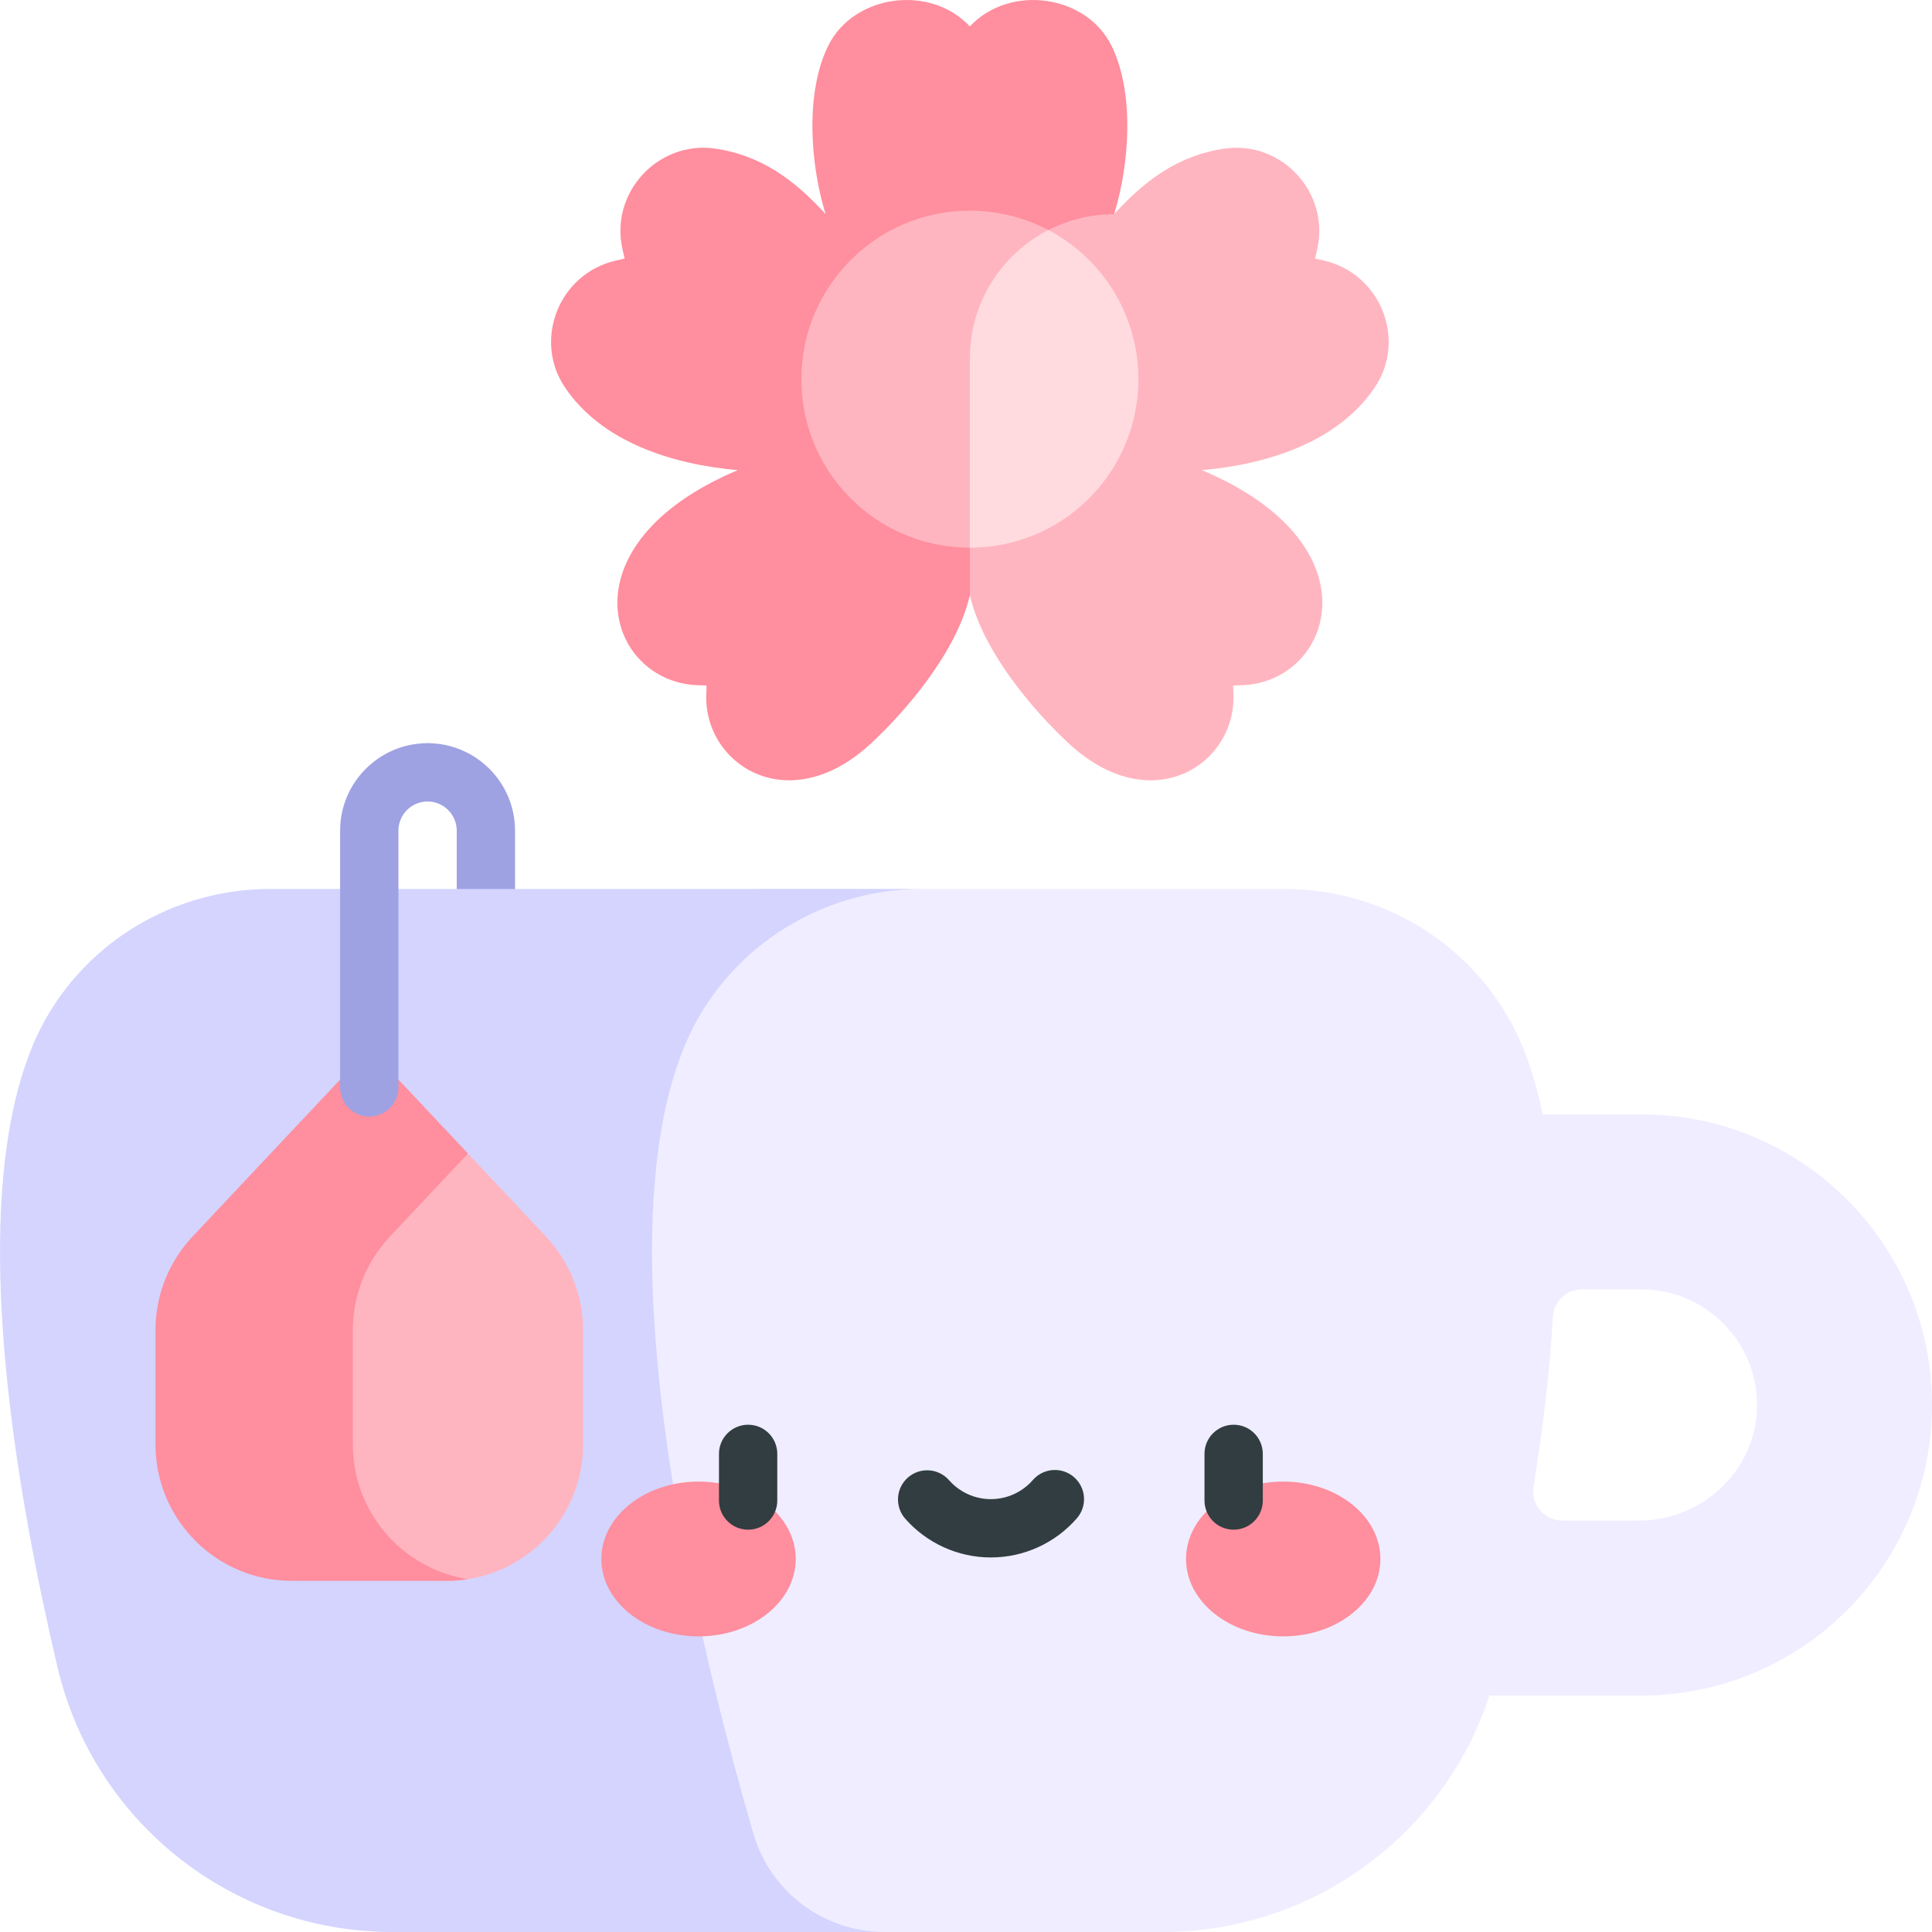
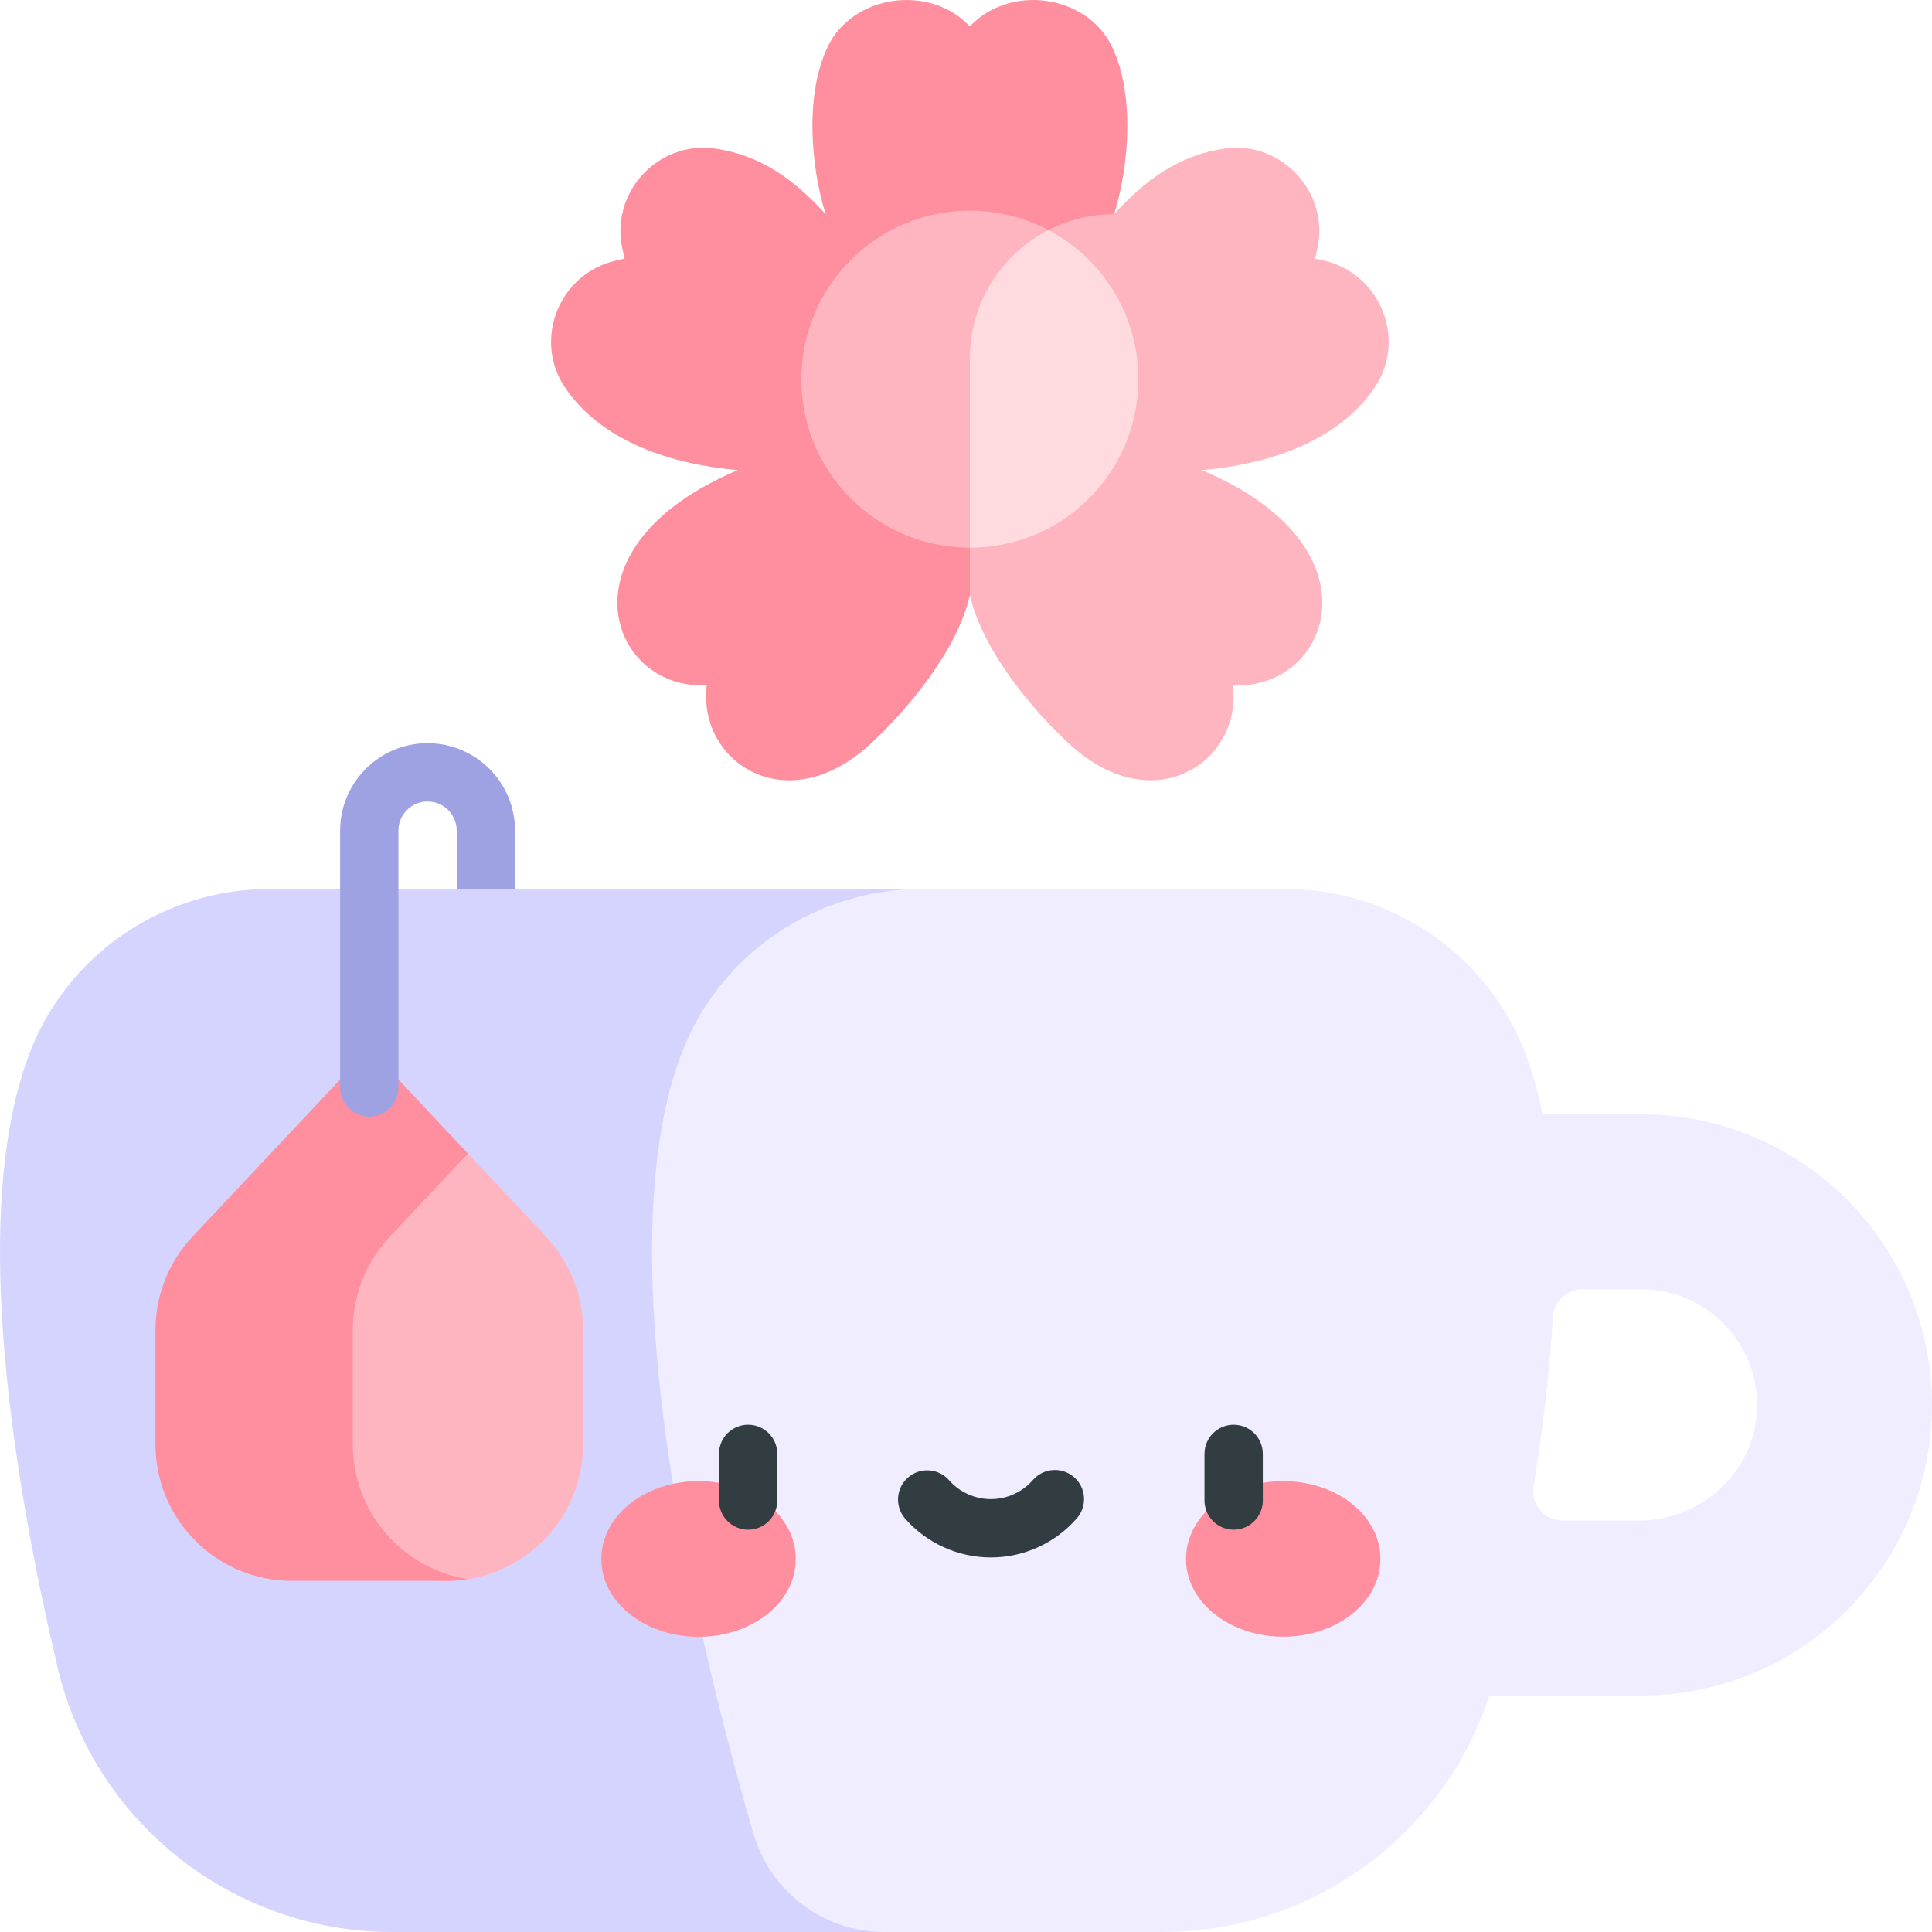
- <svg xmlns="http://www.w3.org/2000/svg" t="1624436415661" class="icon" viewBox="0 0 1024 1024" version="1.1" p-id="20209" width="200" height="200">
-   <defs>
-     <style type="text/css" />
-   </defs>
-   <path d="M226.627 393.904v30.905c8.522 0 15.453 6.931 15.453 15.453v30.905c0 8.534 6.917 15.453 15.453 15.453s15.453-6.919 15.453-15.453v-30.905c0-25.563-20.797-46.358-46.358-46.358z" fill="#9EA2E3" p-id="20210" />
-   <path d="M870.048 590.638h-52.416c-2.637-12.877-6.121-24.937-10.64-35.881-20.987-50.839-71.062-83.589-126.061-83.589H401.519l-112.11 101.838v357.555L379.675 1024h236.412c79.307 0 149.02-51.07 173.322-125.338v-0.002h80.575c85.06 0 154.016-68.952 154.016-154.012 0-85.035-68.921-153.975-153.952-154.01z m61.205 155.866c-0.989 33.339-29.218 59.441-62.573 59.441h-40.639c-9.535 0-16.763-8.542-15.24-17.952 4.852-29.999 8.555-60.521 10.269-90.048 0.476-8.188 7.215-14.591 15.418-14.591h31.495c34.418 0 62.301 28.509 61.271 63.15z" fill="#EFEDFF" p-id="20211" />
-   <path d="M399.3 971.86a1776.385 1776.385 0 0 1-19.627-73.196c-23.002-93.862-45.497-220.599-27.644-308.024 2.625-12.859 6.109-24.883 10.609-35.811 20.952-50.883 71.062-83.661 126.09-83.661H143.135c-55.028 0-105.14 32.778-126.09 83.661-4.498 10.924-7.967 22.957-10.592 35.811-16.924 82.855 2.38 201.019 24.028 293.051a182.83 182.83 0 0 0 4.205 14.973C58.986 972.928 128.701 1024 208.012 1024h260.834c-32.197 0-60.544-21.23-69.545-52.14z" fill="#D4D4FF" p-id="20212" />
-   <path d="M289.413 655.42l-41.389-44.032h-62.697l-43.519 46.298v126.904l46.447 36.53a78.389 78.389 0 0 0 48.456 16.771 72.875 72.875 0 0 0 11.313-0.886c34.573-5.431 61.018-35.348 61.018-71.445v-60.597a72.329 72.329 0 0 0-19.629-49.543z" fill="#FFB5C0" p-id="20213" />
-   <path d="M187.005 765.558v-60.597a72.331 72.331 0 0 1 19.629-49.541l41.391-44.032-52.302-55.64-93.691 99.672a72.327 72.327 0 0 0-19.629 49.541v60.597c0 39.948 32.385 72.331 72.331 72.331h81.976a72.875 72.875 0 0 0 11.313-0.886c-34.571-5.431-61.018-35.348-61.018-71.445z" fill="#FF8E9E" p-id="20214" />
-   <path d="M195.722 591.804a15.453 15.453 0 0 1-15.453-15.453v-136.089c0-25.563 20.797-46.358 46.358-46.358 8.536 0 15.453 6.919 15.453 15.453s-6.917 15.453-15.453 15.453c-8.522 0-15.453 6.931-15.453 15.453v136.089a15.453 15.453 0 0 1-15.453 15.453z" fill="#9EA2E3" p-id="20215" />
-   <path d="M318.736 826.288a51.509 41.02 0 1 0 103.018 0 51.509 41.02 0 1 0-103.018 0Z" fill="#FF8E9E" p-id="20216" />
-   <path d="M628.621 826.288a51.509 41.02 0 1 0 103.018 0 51.509 41.02 0 1 0-103.018 0Z" fill="#FF8E9E" p-id="20217" />
-   <path d="M396.521 755.133a15.453 15.453 0 0 0-15.453 15.453v24.724c0 8.534 6.917 15.453 15.453 15.453s15.453-6.919 15.453-15.453v-24.724a15.453 15.453 0 0 0-15.453-15.453zM653.856 755.133a15.453 15.453 0 0 0-15.453 15.453v24.724c0 8.534 6.917 15.453 15.453 15.453s15.453-6.919 15.453-15.453v-24.724a15.453 15.453 0 0 0-15.453-15.453zM569.264 782.925a15.449 15.449 0 0 0-21.801 1.496c-5.625 6.453-13.745 10.156-22.277 10.156s-16.648-3.7-22.273-10.153a15.455 15.455 0 0 0-23.301 20.305c11.495 13.188 28.105 20.754 45.571 20.754s34.076-7.564 45.571-20.752a15.453 15.453 0 0 0-1.492-21.805z" fill="#313D40" p-id="20218" />
-   <path d="M701.704 138.112l-4.683-1.078 1.082-4.671c6.97-30.108-18.622-57.773-48.699-53.639-24.415 3.354-42.54 16.693-58.898 34.797l-19.308-19.308h-107.763v221.262h50.613c6.964 30.267 34.13 61.568 52.29 78.459 14.993 13.945 30.122 19.65 43.484 19.65 25.726 0 44.792-21.102 43.939-45.464l-0.167-4.788 4.803-0.167c47.648-1.659 72.683-74.379-21.341-113.977 34.725-3.025 72.131-14.89 91.639-43.902 16.893-25.13 3.227-60.216-26.991-67.174z" fill="#FFB5C0" p-id="20219" />
-   <path d="M589.144 24.283c-13.372-27.156-53.946-32.894-75.096-10.273-21.15-22.621-61.724-16.883-75.096 10.273-12.216 24.813-9.599 62.606-1.362 89.238-16.357-18.104-34.482-31.443-58.898-34.797-30.075-4.133-55.667 23.531-48.699 53.639l1.082 4.671-4.681 1.078c-30.217 6.958-43.884 42.044-26.991 67.17 19.499 29.004 56.893 40.876 91.639 43.902-94.025 39.598-68.989 112.319-21.341 113.977l4.803 0.167-0.167 4.788c-0.855 24.421 18.378 45.555 44.127 45.464 13.316-0.047 28.375-5.769 43.296-19.65 18.16-16.891 45.326-48.192 52.29-78.459V189.978c0-29.675 16.918-55.383 41.623-68.054a76.11 76.11 0 0 1 34.835-8.404c8.237-26.632 10.852-64.425-1.364-89.236z" fill="#FF8E9E" p-id="20220" />
-   <path d="M577.213 137.822a89.271 89.271 0 0 0-21.541-15.898h-67.092v142.89l25.47 25.47c22.866 0.002 45.728-8.699 63.162-26.136a89.469 89.469 0 0 0 14.06-18.245c19.918-34.196 15.24-78.782-14.06-108.082z" fill="#FFDBE0" p-id="20221" />
-   <path d="M555.671 121.924c-34.328-18.086-78.312-12.399-106.855 18.073-33.784 36.098-31.991 93.322 5.184 127.112v0.004l0.002-0.002c17.006 15.467 38.527 23.171 60.047 23.173V189.978c-0.002-29.675 16.916-55.383 41.621-68.054z" fill="#FFB5C0" p-id="20222" />
+ <svg xmlns="http://www.w3.org/2000/svg" class="icon" viewBox="0 0 1024 1024" width="200" height="200">
+   <path d="M226.627 393.904v30.906c8.522 0 15.453 6.93 15.453 15.452v30.906c0 8.534 6.917 15.452 15.453 15.452s15.453-6.918 15.453-15.452v-30.906c0-25.563-20.798-46.358-46.359-46.358z" fill="#9EA2E3" />
+   <path d="M870.048 590.638h-52.416c-2.637-12.877-6.121-24.937-10.64-35.881-20.986-50.84-71.062-83.59-126.06-83.59H401.518L289.41 573.006v357.556L379.675 1024h236.412c79.308 0 149.02-51.07 173.322-125.338v-.002h80.575c85.06 0 154.016-68.952 154.016-154.012 0-85.035-68.921-153.975-153.952-154.01zm61.205 155.866c-.99 33.339-29.218 59.442-62.573 59.442H828.04c-9.535 0-16.763-8.543-15.24-17.952 4.852-30 8.554-60.521 10.268-90.048.476-8.188 7.216-14.592 15.418-14.592h31.495c34.418 0 62.301 28.51 61.27 63.15z" fill="#EFEDFF" />
+   <path d="M399.3 971.86a1776.385 1776.385 0 0 1-19.627-73.196c-23.002-93.862-45.497-220.599-27.644-308.024 2.625-12.859 6.11-24.883 10.61-35.811 20.951-50.883 71.061-83.661 126.09-83.661H143.134c-55.028 0-105.14 32.778-126.09 83.66-4.497 10.925-7.967 22.957-10.592 35.812-16.924 82.855 2.38 201.02 24.028 293.051a182.83 182.83 0 0 0 4.205 14.973C58.986 972.928 128.701 1024 208.012 1024h260.834c-32.198 0-60.544-21.23-69.546-52.14z" fill="#D4D4FF" />
+   <path d="m289.413 655.42-41.389-44.032h-62.696l-43.52 46.298V784.59l46.447 36.53a78.389 78.389 0 0 0 48.456 16.772 72.875 72.875 0 0 0 11.313-.886c34.573-5.431 61.018-35.348 61.018-71.445v-60.598a72.329 72.329 0 0 0-19.63-49.543z" fill="#FFB5C0" />
+   <path d="M187.005 765.558v-60.597a72.331 72.331 0 0 1 19.629-49.541l41.39-44.032-52.302-55.64-93.69 99.672a72.327 72.327 0 0 0-19.63 49.541v60.597c0 39.949 32.385 72.332 72.331 72.332h81.976a72.875 72.875 0 0 0 11.313-.886c-34.57-5.432-61.017-35.348-61.017-71.446z" fill="#FF8E9E" />
+   <path d="M195.722 591.804a15.453 15.453 0 0 1-15.453-15.453V440.262c0-25.563 20.798-46.358 46.358-46.358 8.537 0 15.453 6.919 15.453 15.453s-6.916 15.453-15.453 15.453c-8.521 0-15.452 6.93-15.452 15.452v136.09a15.453 15.453 0 0 1-15.453 15.452z" fill="#9EA2E3" />
+   <path d="M318.736 826.288a51.51 41.02 0 1 0 103.018 0 51.51 41.02 0 1 0-103.018 0zM628.62 826.288a51.51 41.02 0 1 0 103.019 0 51.51 41.02 0 1 0-103.018 0z" fill="#FF8E9E" />
+   <path d="M396.52 755.133a15.453 15.453 0 0 0-15.452 15.453v24.724c0 8.534 6.917 15.453 15.453 15.453s15.453-6.919 15.453-15.453v-24.724a15.453 15.453 0 0 0-15.453-15.453zm257.336 0a15.453 15.453 0 0 0-15.453 15.453v24.724c0 8.534 6.917 15.453 15.453 15.453s15.453-6.919 15.453-15.453v-24.724a15.453 15.453 0 0 0-15.453-15.453zm-84.592 27.792a15.449 15.449 0 0 0-21.801 1.496c-5.625 6.453-13.745 10.156-22.277 10.156s-16.647-3.7-22.272-10.154a15.455 15.455 0 0 0-23.3 20.305c11.494 13.188 28.105 20.754 45.57 20.754s34.077-7.564 45.571-20.752a15.453 15.453 0 0 0-1.491-21.805z" fill="#313D40" />
+   <path d="m701.704 138.112-4.683-1.077 1.081-4.671c6.97-30.108-18.621-57.773-48.699-53.64-24.415 3.355-42.54 16.693-58.897 34.798l-19.308-19.308H463.435v221.262h50.613c6.964 30.267 34.13 61.568 52.29 78.46 14.993 13.944 30.122 19.649 43.484 19.649 25.726 0 44.792-21.102 43.94-45.464l-.168-4.788 4.803-.167c47.648-1.659 72.683-74.38-21.341-113.978 34.725-3.024 72.131-14.89 91.638-43.902 16.893-25.13 3.227-60.216-26.99-67.174z" fill="#FFB5C0" />
+   <path d="M589.144 24.283C575.772-2.872 535.198-8.61 514.048 14.01c-21.15-22.62-61.724-16.882-75.096 10.273-12.216 24.813-9.6 62.607-1.362 89.239-16.357-18.105-34.482-31.443-58.897-34.798-30.076-4.133-55.667 23.532-48.7 53.64l1.082 4.67-4.68 1.078c-30.218 6.958-43.884 42.044-26.991 67.17 19.499 29.004 56.892 40.876 91.638 43.902-94.024 39.598-68.989 112.319-21.34 113.977l4.802.167-.167 4.789c-.855 24.421 18.378 45.554 44.127 45.464 13.316-.048 28.375-5.77 43.296-19.65 18.16-16.89 45.326-48.192 52.29-78.459V189.978c0-29.676 16.918-55.383 41.623-68.054a76.11 76.11 0 0 1 34.835-8.404c8.237-26.632 10.852-64.426-1.364-89.237z" fill="#FF8E9E" />
+   <path d="M577.213 137.822a89.271 89.271 0 0 0-21.542-15.898H488.58v142.89l25.47 25.47c22.866.002 45.728-8.698 63.163-26.135a89.47 89.47 0 0 0 14.06-18.245c19.917-34.196 15.24-78.782-14.06-108.082z" fill="#FFDBE0" />
+   <path d="M555.671 121.924c-34.327-18.086-78.312-12.4-106.854 18.073-33.784 36.098-31.991 93.323 5.184 127.112v.005l.002-.002c17.006 15.467 38.527 23.17 60.047 23.172V189.978c-.002-29.676 16.916-55.383 41.621-68.054z" fill="#FFB5C0" />
</svg>
